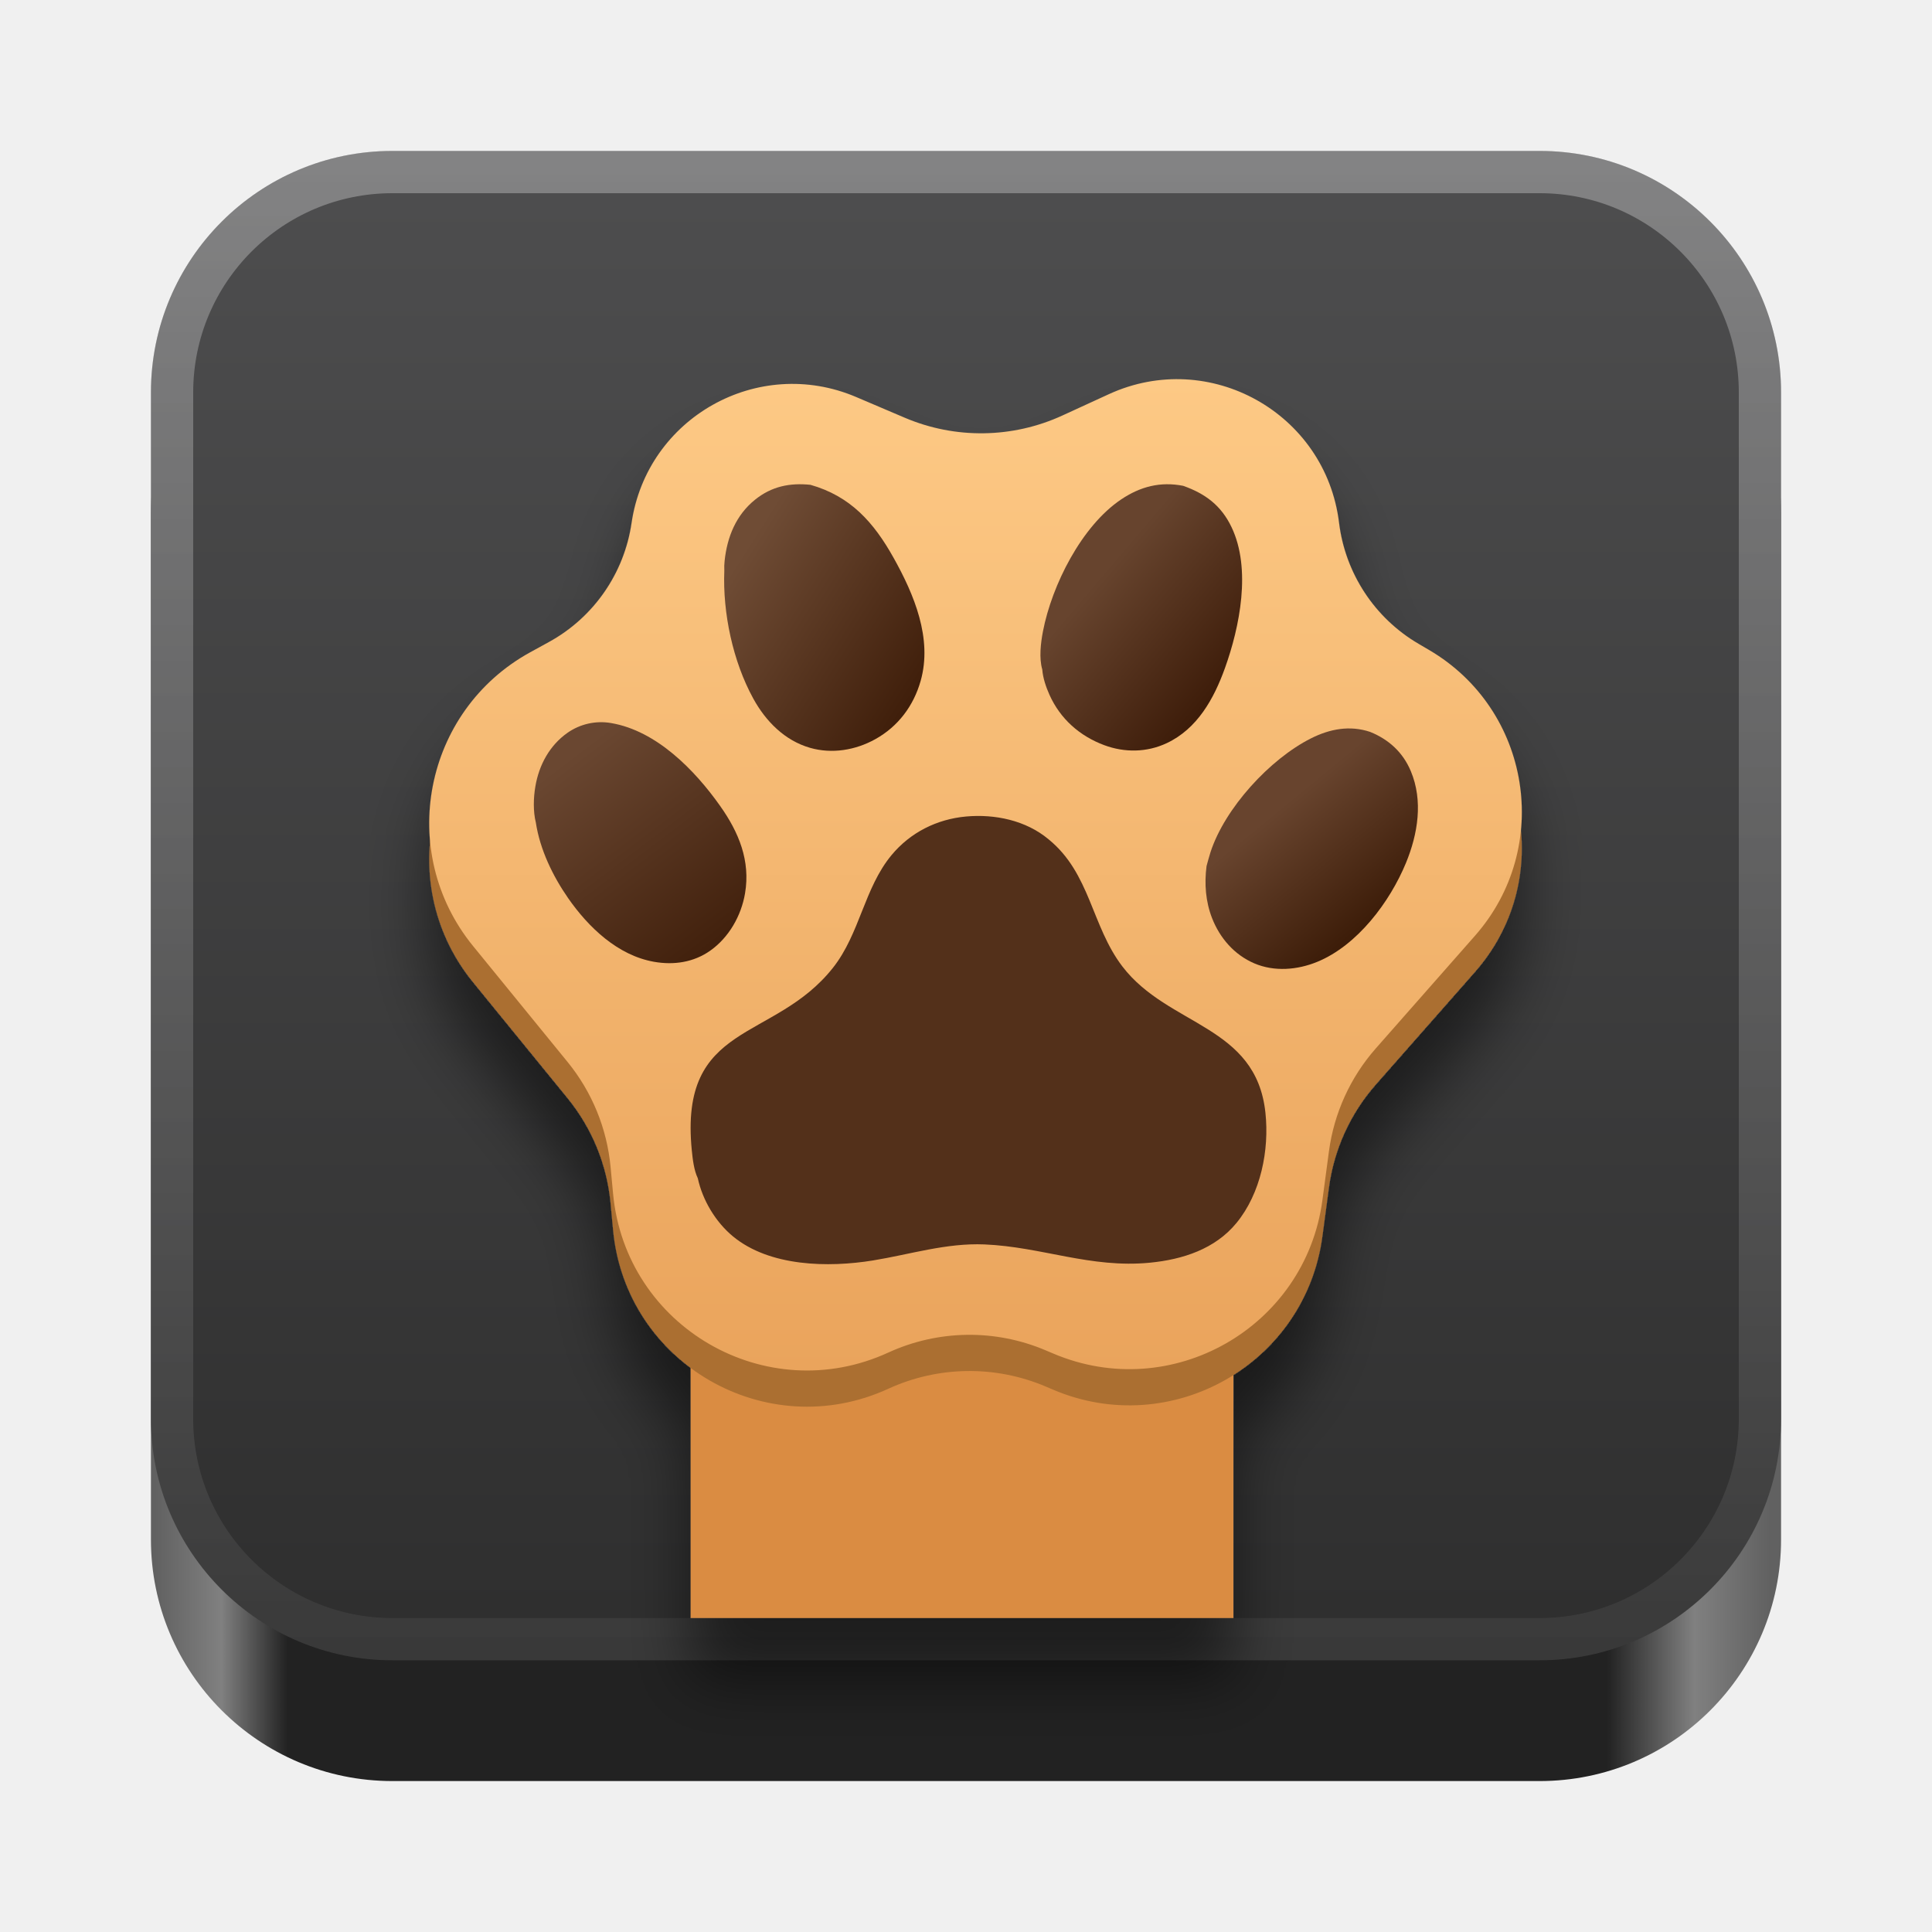
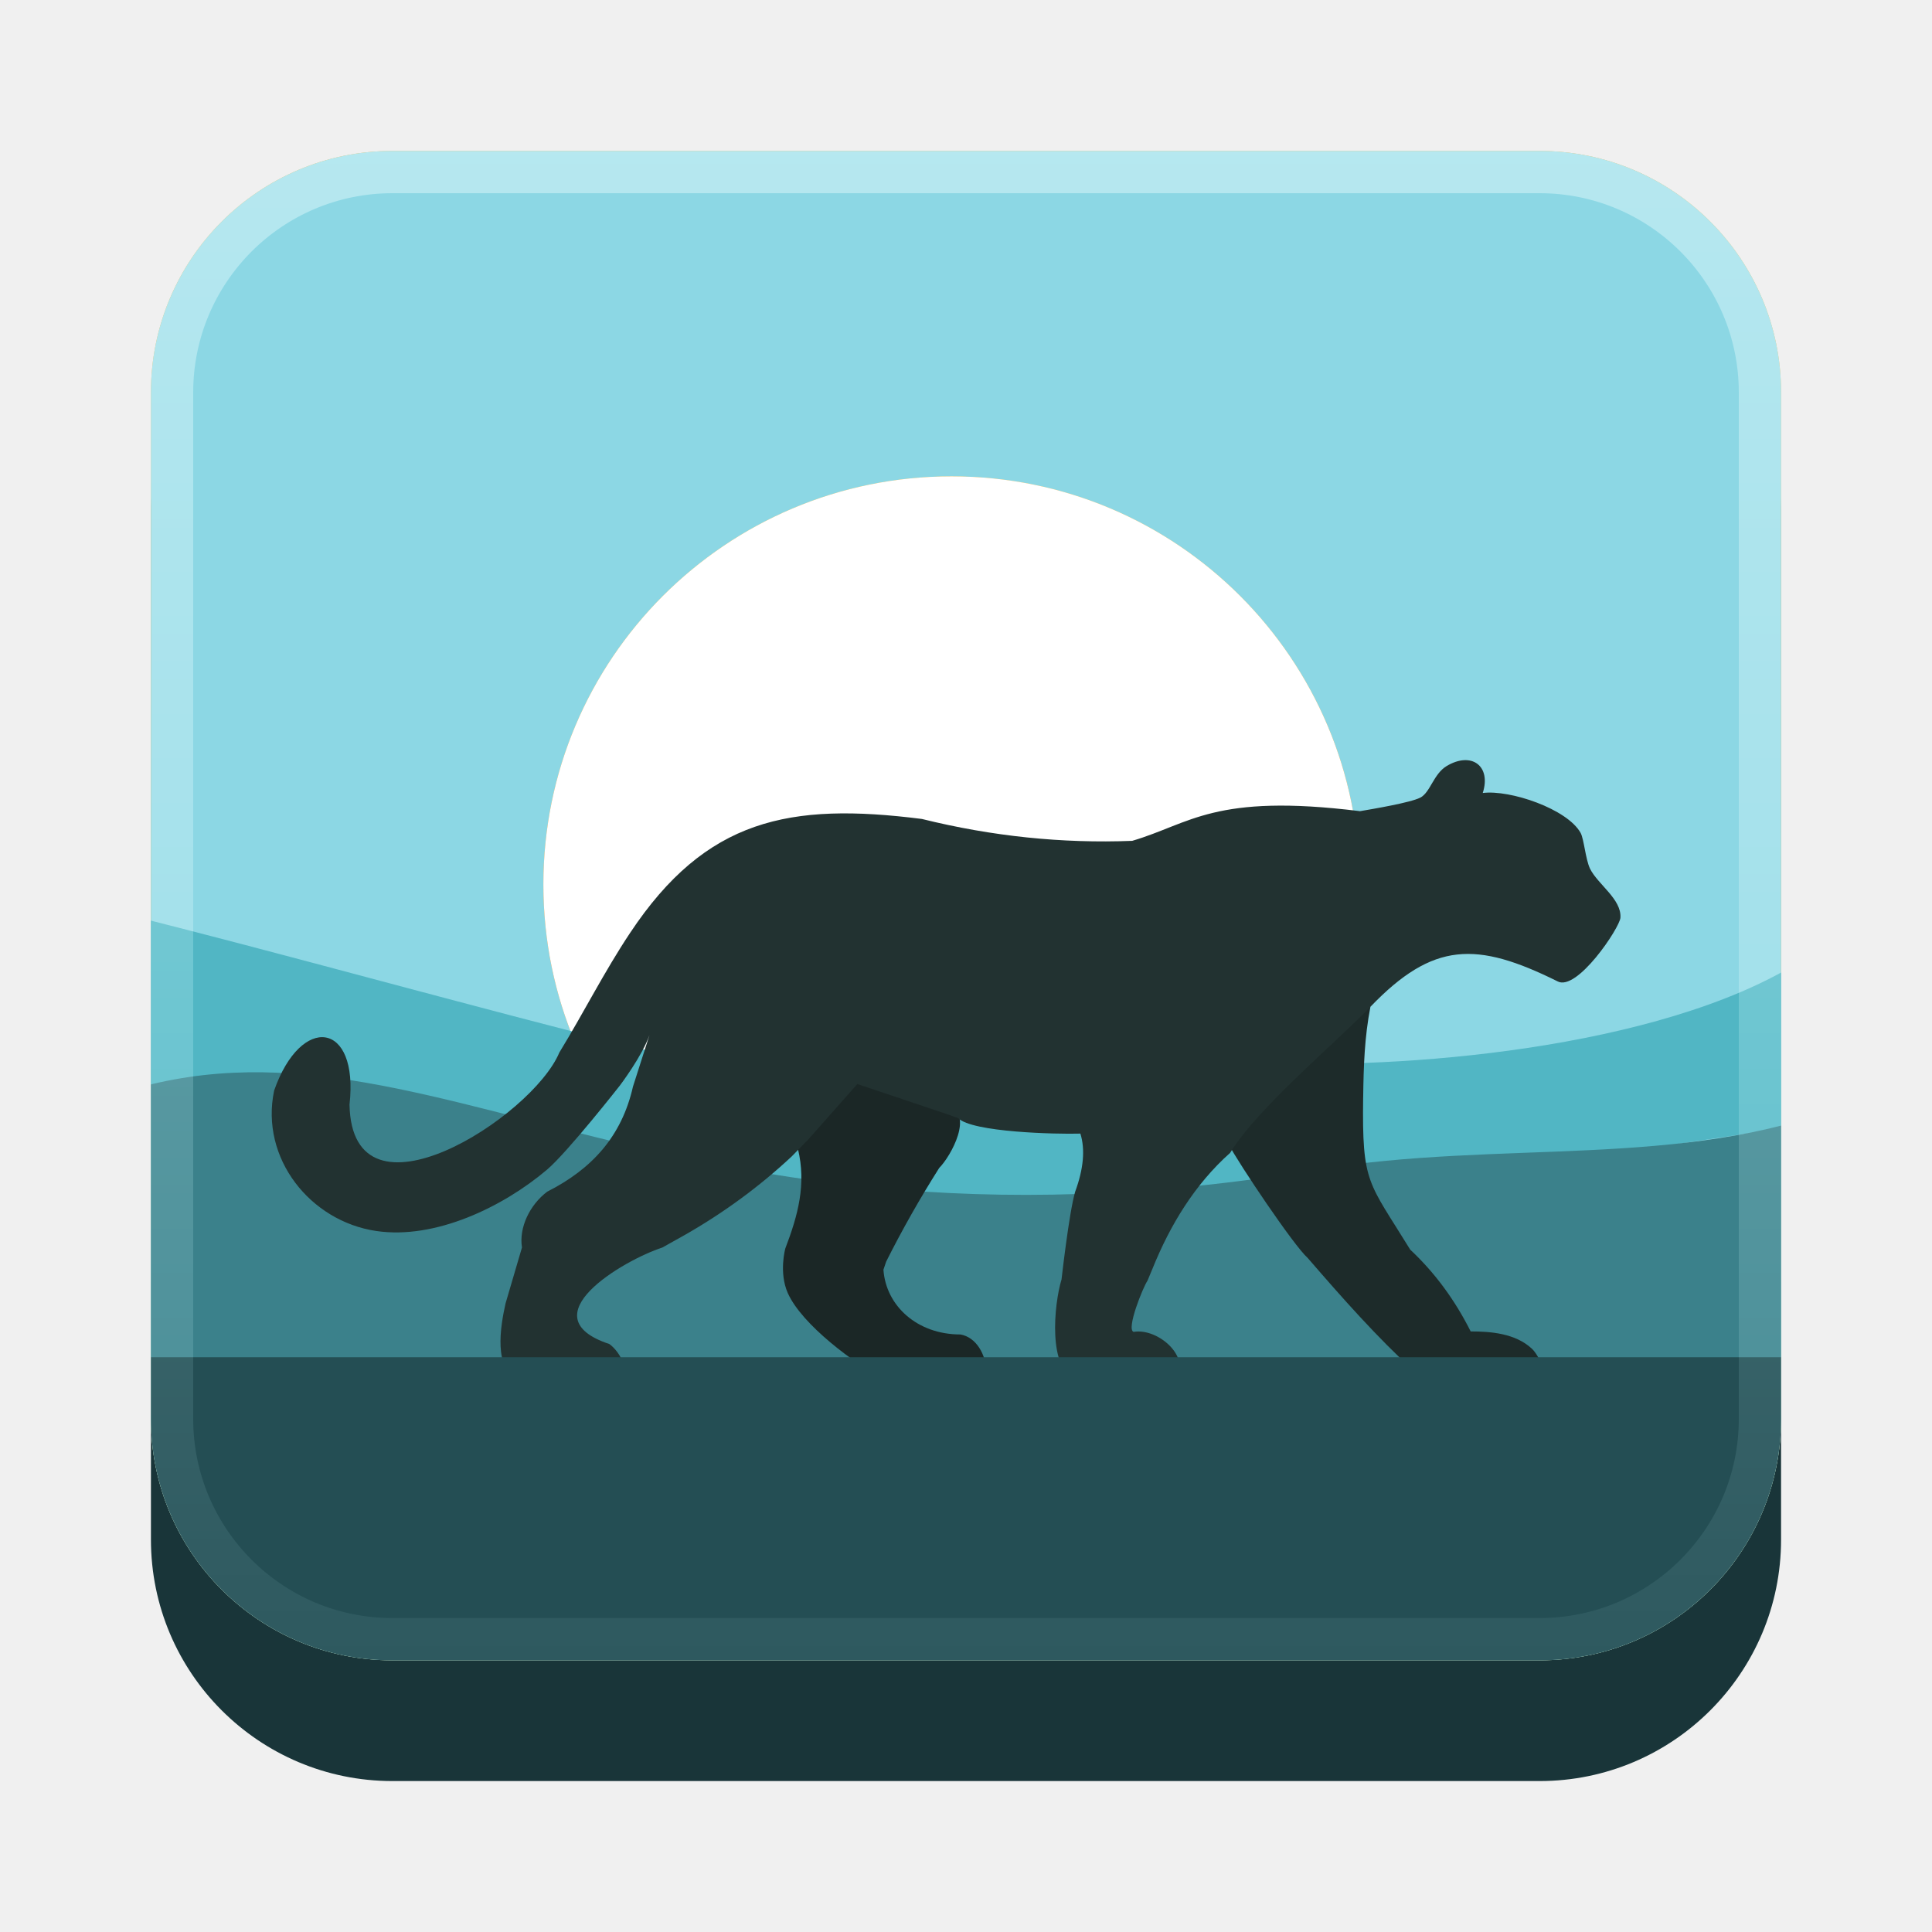
- <svg xmlns="http://www.w3.org/2000/svg" width="64" height="64" viewBox="0 0 64 64" fill="none">
-   <rect x="5" y="9" width="54" height="50" rx="8" fill="url(#paint0_linear_2689_60610)" />
-   <rect x="5" y="5" width="54" height="50" rx="8" fill="url(#paint1_linear_2689_60610)" />
-   <rect x="5.7" y="5.7" width="52.6" height="48.6" rx="7.3" stroke="url(#paint2_linear_2689_60610)" stroke-width="1.4" style="mix-blend-mode:soft-light" />
-   <g filter="url(#filter0_d_2689_60610)">
-     <rect x="22.878" y="34.421" width="17.98" height="19.179" fill="#DA8C42" />
-     <path d="M36.734 14.256C40.062 12.728 43.914 14.88 44.357 18.515C44.562 20.191 45.537 21.674 46.993 22.527L47.337 22.729C50.71 24.703 51.444 29.262 48.862 32.195L45.575 35.928C44.732 36.886 44.192 38.072 44.023 39.337L43.807 40.952C43.243 45.178 38.809 47.704 34.886 46.035L34.642 45.931C32.97 45.22 31.076 45.247 29.425 46.005C25.384 47.859 20.723 45.168 20.309 40.742L20.226 39.856C20.107 38.582 19.612 37.372 18.803 36.38L15.671 32.538C13.125 29.415 14.033 24.748 17.563 22.807L18.188 22.464C19.666 21.651 20.678 20.193 20.922 18.525C21.432 15.032 25.109 12.967 28.357 14.349L29.974 15.037C31.646 15.749 33.541 15.722 35.192 14.964L36.734 14.256Z" fill="#AB6F31" />
-     <path d="M36.734 13.057C40.062 11.53 43.914 13.682 44.357 17.317C44.562 18.992 45.537 20.476 46.993 21.328L47.337 21.53C50.71 23.504 51.444 28.064 48.862 30.997L45.575 34.73C44.732 35.687 44.192 36.874 44.023 38.139L43.807 39.754C43.243 43.979 38.809 46.505 34.886 44.836L34.642 44.733C32.97 44.021 31.076 44.048 29.425 44.806C25.384 46.661 20.723 43.969 20.309 39.543L20.226 38.657C20.107 37.383 19.612 36.173 18.803 35.181L15.671 31.339C13.125 28.216 14.033 23.549 17.563 21.608L18.188 21.265C19.666 20.453 20.678 18.995 20.922 17.326C21.432 13.833 25.109 11.769 28.357 13.15L29.974 13.839C31.646 14.55 33.541 14.523 35.192 13.765L36.734 13.057Z" fill="url(#paint3_linear_2689_60610)" />
-     <path d="M23.994 18.902C23.988 18.794 23.992 18.687 24.004 18.579C24.087 17.789 24.38 17.062 25.012 16.553C25.559 16.113 26.159 15.989 26.847 16.06C28.171 16.436 28.941 17.297 29.6 18.476C30.28 19.691 30.895 21.151 30.498 22.554C30.264 23.382 29.752 24.066 28.996 24.486C28.342 24.85 27.562 24.982 26.835 24.773C25.995 24.532 25.367 23.894 24.955 23.144C24.277 21.911 23.937 20.304 23.994 18.902Z" fill="url(#paint4_linear_2689_60610)" />
-     <path d="M34.527 22.179C34.415 21.799 34.476 21.294 34.55 20.911C34.845 19.384 35.829 17.422 37.141 16.543C37.777 16.117 38.437 15.946 39.192 16.093C39.927 16.351 40.456 16.747 40.797 17.464C41.456 18.844 41.069 20.764 40.577 22.134C40.212 23.148 39.663 24.142 38.647 24.619C37.992 24.926 37.258 24.936 36.583 24.686C35.767 24.383 35.123 23.815 34.765 23.016C34.652 22.765 34.546 22.455 34.527 22.179Z" fill="url(#paint5_linear_2689_60610)" />
-     <path d="M17.751 27.251C17.658 26.878 17.67 26.429 17.735 26.05C17.855 25.342 18.204 24.694 18.799 24.275C19.219 23.981 19.737 23.865 20.242 23.952C21.744 24.206 23.013 25.505 23.857 26.7C24.474 27.571 24.864 28.513 24.68 29.595C24.554 30.337 24.146 31.056 23.525 31.494C22.976 31.88 22.32 31.976 21.667 31.861C20.462 31.649 19.493 30.719 18.818 29.749C18.31 29.018 17.886 28.139 17.751 27.251Z" fill="url(#paint6_linear_2689_60610)" />
-     <path d="M39.968 28.693L39.974 28.669C40.014 28.523 40.053 28.377 40.099 28.232C40.572 26.771 42.068 25.143 43.429 24.459C44.051 24.146 44.715 24.02 45.387 24.245C46.007 24.496 46.474 24.922 46.735 25.545C47.148 26.529 46.969 27.627 46.574 28.586C46.041 29.878 44.964 31.32 43.633 31.863C42.977 32.132 42.214 32.196 41.551 31.913C40.89 31.63 40.41 31.077 40.151 30.414C39.937 29.866 39.893 29.273 39.968 28.693Z" fill="url(#paint7_linear_2689_60610)" />
-     <path d="M23.116 39.032C22.987 38.762 22.947 38.406 22.917 38.11C22.49 33.815 25.637 34.539 27.596 32.055C28.485 30.928 28.626 29.421 29.533 28.327C30.154 27.577 31.034 27.136 32 27.048C32.957 26.961 33.986 27.175 34.735 27.803C36.123 28.932 36.153 30.673 37.182 32.017C38.708 34.008 41.609 33.947 41.919 36.861C42.051 38.102 41.765 39.529 40.961 40.511C40.252 41.377 39.178 41.722 38.097 41.828C36.123 42.021 34.517 41.303 32.612 41.223C31.346 41.17 30.153 41.553 28.919 41.754C27.439 41.995 25.493 41.961 24.277 40.954C23.705 40.48 23.273 39.758 23.116 39.032Z" fill="#53301A" />
+ <svg xmlns="http://www.w3.org/2000/svg" fill="none" viewBox="0 0 64 64">
+   <rect x="5" y="9" width="54" height="50" rx="8" fill="#193539" />
+   <rect x="5" y="5" width="54" height="50" rx="8" fill="url(#d)" />
+   <rect x="5" y="5" width="54" height="50" rx="8" fill="#8CD7E4" />
+   <mask id="e" x="5" y="5" width="54" height="50" style="mask-type:alpha" maskUnits="userSpaceOnUse">
+     <rect x="5" y="5" width="54" height="50" rx="8" fill="url(#c)" />
+   </mask>
+   <g mask="url(#e)">
+     <circle cx="31.52" cy="29.3" r="13.52" fill="url(#b)" />
+     <circle cx="31.52" cy="29.3" r="13.52" fill="#fff" />
+     <path d="m31.73 36.59c-3.024 0.648-20.88-4.77-29.43-6.75l-3.78 6.75c7.47 0.36 23.436 1.512 27.54 3.24s25.83-1.26 36.18-2.97c0.81-3.24 1.728-9.018-1.08-6.21-3.51 3.51-12.15 4.59-17.55 4.59s-8.1 0.54-11.88 1.35z" fill="#51B6C4" />
+     <path d="m61.16 36.59c-5.4 2.16-11.477 1.148-17.55 2.16-22.68 3.78-30.429-6.836-41.31-1.89l-3.78 8.37c7.47 0.36 23.436 1.512 27.54 3.24s25.83-1.26 36.18-2.97l0.008-0.032c0.814-3.255 2.587-10.348-1.088-8.878z" fill="#3B818B" />
+     <path d="m45.156 36.356c-0.038 2.871 0.163 2.765 1.56 5.041 0.807 0.754 1.474 1.656 2.002 2.708 0.658 0 1.479 0.062 2.026 0.571 0.23 0.216 0.557 0.879 0.173 1.042h-3.481l-0.542-0.25c-1.3-1.188-2.43-2.474-3.572-3.793-0.464-0.412-2.279-3.115-2.624-3.773l0.137-0.111 0.13-0.432c1.407-1.229 2.708-2.554 3.995-3.903l0.437-0.106c-0.197 1.018-0.226 1.968-0.24 3.001v0.005z" fill="#1D2B2A" />
+     <path d="m31.113 38.689c-0.639 1.008-1.224 2.041-1.757 3.102l-0.091 0.269c0.082 1.191 1.111 2.146 2.55 2.146 0.514 0.086 0.859 0.659 0.859 1.268 0.067 0.365-0.182 0.23-0.413 0.24-0.975 0.038-1.968 0-2.948 0-0.999-0.538-2.746-1.824-3.217-2.881-0.301-0.683-0.082-1.474-0.082-1.474 0.422-1.109 0.701-2.127 0.418-3.303l-0.137-0.153 2.024-2.253c1.037 0.293 2.031 0.682 3.068 0.979 0.905 0.25 0.104 1.686-0.274 2.06z" fill="#1B2726" />
+     <path d="m45.036 26.874c0.447-0.077 1.68-0.283 2.012-0.451 0.331-0.168 0.437-0.783 0.874-1.047 0.826-0.494 1.484 0 1.196 0.893 0.907-0.115 2.799 0.528 3.241 1.32 0.111 0.197 0.163 0.874 0.312 1.186 0.255 0.519 1.047 1.008 1.008 1.623-0.019 0.331-1.445 2.468-2.088 2.108-2.674-1.325-4.115-1.32-6.194 0.845-1.139 1.185-3.738 3.352-4.648 4.84-1.171 1.042-1.988 2.391-2.569 3.831l-0.168 0.403c-0.149 0.216-0.711 1.608-0.461 1.695 0.84-0.139 1.959 0.893 1.359 1.594-1.08 0-2.16 0.01-3.241 0-0.975-0.312-0.754-2.516-0.504-3.332 0 0 0.248-2.212 0.451-2.905 0.279-0.758 0.336-1.402 0.173-1.925-0.802 0.024-3.587-0.043-4.052-0.514l-0.389-0.139-2.948-0.989-1.618 1.829-0.557 0.571c-1.08 1.008-2.276 1.882-3.562 2.612l-0.72 0.403c-1.306 0.427-4.475 2.295-1.757 3.198 0.365 0.259 0.768 1.018 0.24 1.186h-3.241c-0.85-0.336-0.61-1.767-0.437-2.535l0.543-1.849c-0.105-0.666 0.26-1.413 0.835-1.849 1.479-0.749 2.468-1.829 2.842-3.481l0.547-1.709c-0.238 0.693-0.979 1.671-0.979 1.671s-1.724 2.199-2.41 2.785c-1.46 1.24-3.712 2.327-5.665 2.036-2.176-0.321-3.852-2.401-3.38-4.652 0.89-2.544 2.811-2.304 2.497 0.466 0.082 4.23 6.054 0.427 6.952-1.728 0.803-1.311 1.487-2.677 2.343-3.961 2.511-3.779 5.277-4.331 9.665-3.774 2.324 0.576 4.648 0.816 6.967 0.725 1.925-0.565 2.715-1.584 7.538-0.984l-0.005 0.005z" fill="#223231" />
+     <rect x="-1.48" y="44.96" width="66.42" height="15.66" fill="#244E54" />
  </g>
+   <rect x="5.7" y="5.7" width="52.6" height="48.6" rx="7.3" stroke="url(#a)" stroke-width="1.4" style="mix-blend-mode:soft-light" />
  <defs>
-     <filter id="filter0_d_2689_60610" x="12.163" y="12.56" width="40.304" height="45.151" filterUnits="userSpaceOnUse" color-interpolation-filters="sRGB">
-       <feFlood flood-opacity="0" result="BackgroundImageFix" />
-       <feColorMatrix in="SourceAlpha" type="matrix" values="0 0 0 0 0 0 0 0 0 0 0 0 0 0 0 0 0 0 127 0" result="hardAlpha" />
-       <feOffset dy="2.055" />
-       <feGaussianBlur stdDeviation="1.028" />
-       <feComposite in2="hardAlpha" operator="out" />
-       <feColorMatrix type="matrix" values="0 0 0 0 0 0 0 0 0 0 0 0 0 0 0 0 0 0 0.51 0" />
-       <feBlend mode="normal" in2="BackgroundImageFix" result="effect1_dropShadow_2689_60610" />
-       <feBlend mode="normal" in="SourceGraphic" in2="effect1_dropShadow_2689_60610" result="shape" />
-     </filter>
-     <linearGradient id="paint0_linear_2689_60610" x1="5.133" y1="58.167" x2="58.642" y2="58.167" gradientUnits="userSpaceOnUse">
-       <stop stop-color="#616161" />
-       <stop offset="0.041" stop-color="#808080" />
-       <stop offset="0.082" stop-color="#222222" />
-       <stop offset="0.899" stop-color="#222222" />
-       <stop offset="0.953" stop-color="#808080" />
-       <stop offset="1" stop-color="#616161" />
+     <linearGradient id="d" x1="32" x2="32" y1="5" y2="32" gradientUnits="userSpaceOnUse">
+       <stop stop-color="#FFBB47" offset="0" />
+       <stop stop-color="#FFE98C" offset="1" />
    </linearGradient>
-     <linearGradient id="paint1_linear_2689_60610" x1="32" y1="5" x2="32" y2="55" gradientUnits="userSpaceOnUse">
-       <stop stop-color="#4E4E4F" />
-       <stop offset="1" stop-color="#2E2E2E" />
+     <linearGradient id="c" x1="4.293" x2="62.355" y1="54.994" y2="43.794" gradientUnits="userSpaceOnUse">
+       <stop stop-color="#3C7881" offset="0" />
+       <stop stop-color="#0F4148" offset="1" />
    </linearGradient>
-     <linearGradient id="paint2_linear_2689_60610" x1="32" y1="1" x2="32" y2="61" gradientUnits="userSpaceOnUse">
-       <stop stop-color="white" stop-opacity="0.9" />
-       <stop offset="1" stop-color="white" stop-opacity="0.1" />
+     <linearGradient id="b" x1="31.52" x2="31.52" y1="15.78" y2="42.82" gradientUnits="userSpaceOnUse">
+       <stop stop-color="#F2B33E" offset="0" />
+       <stop stop-color="#E27C2A" offset="1" />
    </linearGradient>
-     <linearGradient id="paint3_linear_2689_60610" x1="32.316" y1="12.56" x2="32.316" y2="45.4" gradientUnits="userSpaceOnUse">
-       <stop stop-color="#FDC985" />
-       <stop offset="1" stop-color="#EAA45C" />
-     </linearGradient>
-     <linearGradient id="paint4_linear_2689_60610" x1="30.456" y1="22.659" x2="24.325" y2="18.75" gradientUnits="userSpaceOnUse">
-       <stop stop-color="#401F0B" />
-       <stop offset="1" stop-color="#6F4C35" />
-     </linearGradient>
-     <linearGradient id="paint5_linear_2689_60610" x1="40.528" y1="22.615" x2="36.412" y2="19.116" gradientUnits="userSpaceOnUse">
-       <stop stop-color="#3E1D0A" />
-       <stop offset="1" stop-color="#67442E" />
-     </linearGradient>
-     <linearGradient id="paint6_linear_2689_60610" x1="23.628" y1="31.254" x2="18.918" y2="25.047" gradientUnits="userSpaceOnUse">
-       <stop stop-color="#42210D" />
-       <stop offset="1" stop-color="#6A4731" />
-     </linearGradient>
-     <linearGradient id="paint7_linear_2689_60610" x1="45.434" y1="30.43" x2="42.411" y2="26.755" gradientUnits="userSpaceOnUse">
-       <stop stop-color="#3D1D09" />
-       <stop offset="1" stop-color="#68442E" />
+     <linearGradient id="a" x1="32" x2="32" y1="1" y2="61" gradientUnits="userSpaceOnUse">
+       <stop stop-color="#fff" stop-opacity=".9" offset="0" />
+       <stop stop-color="#fff" stop-opacity=".1" offset="1" />
    </linearGradient>
  </defs>
</svg>
